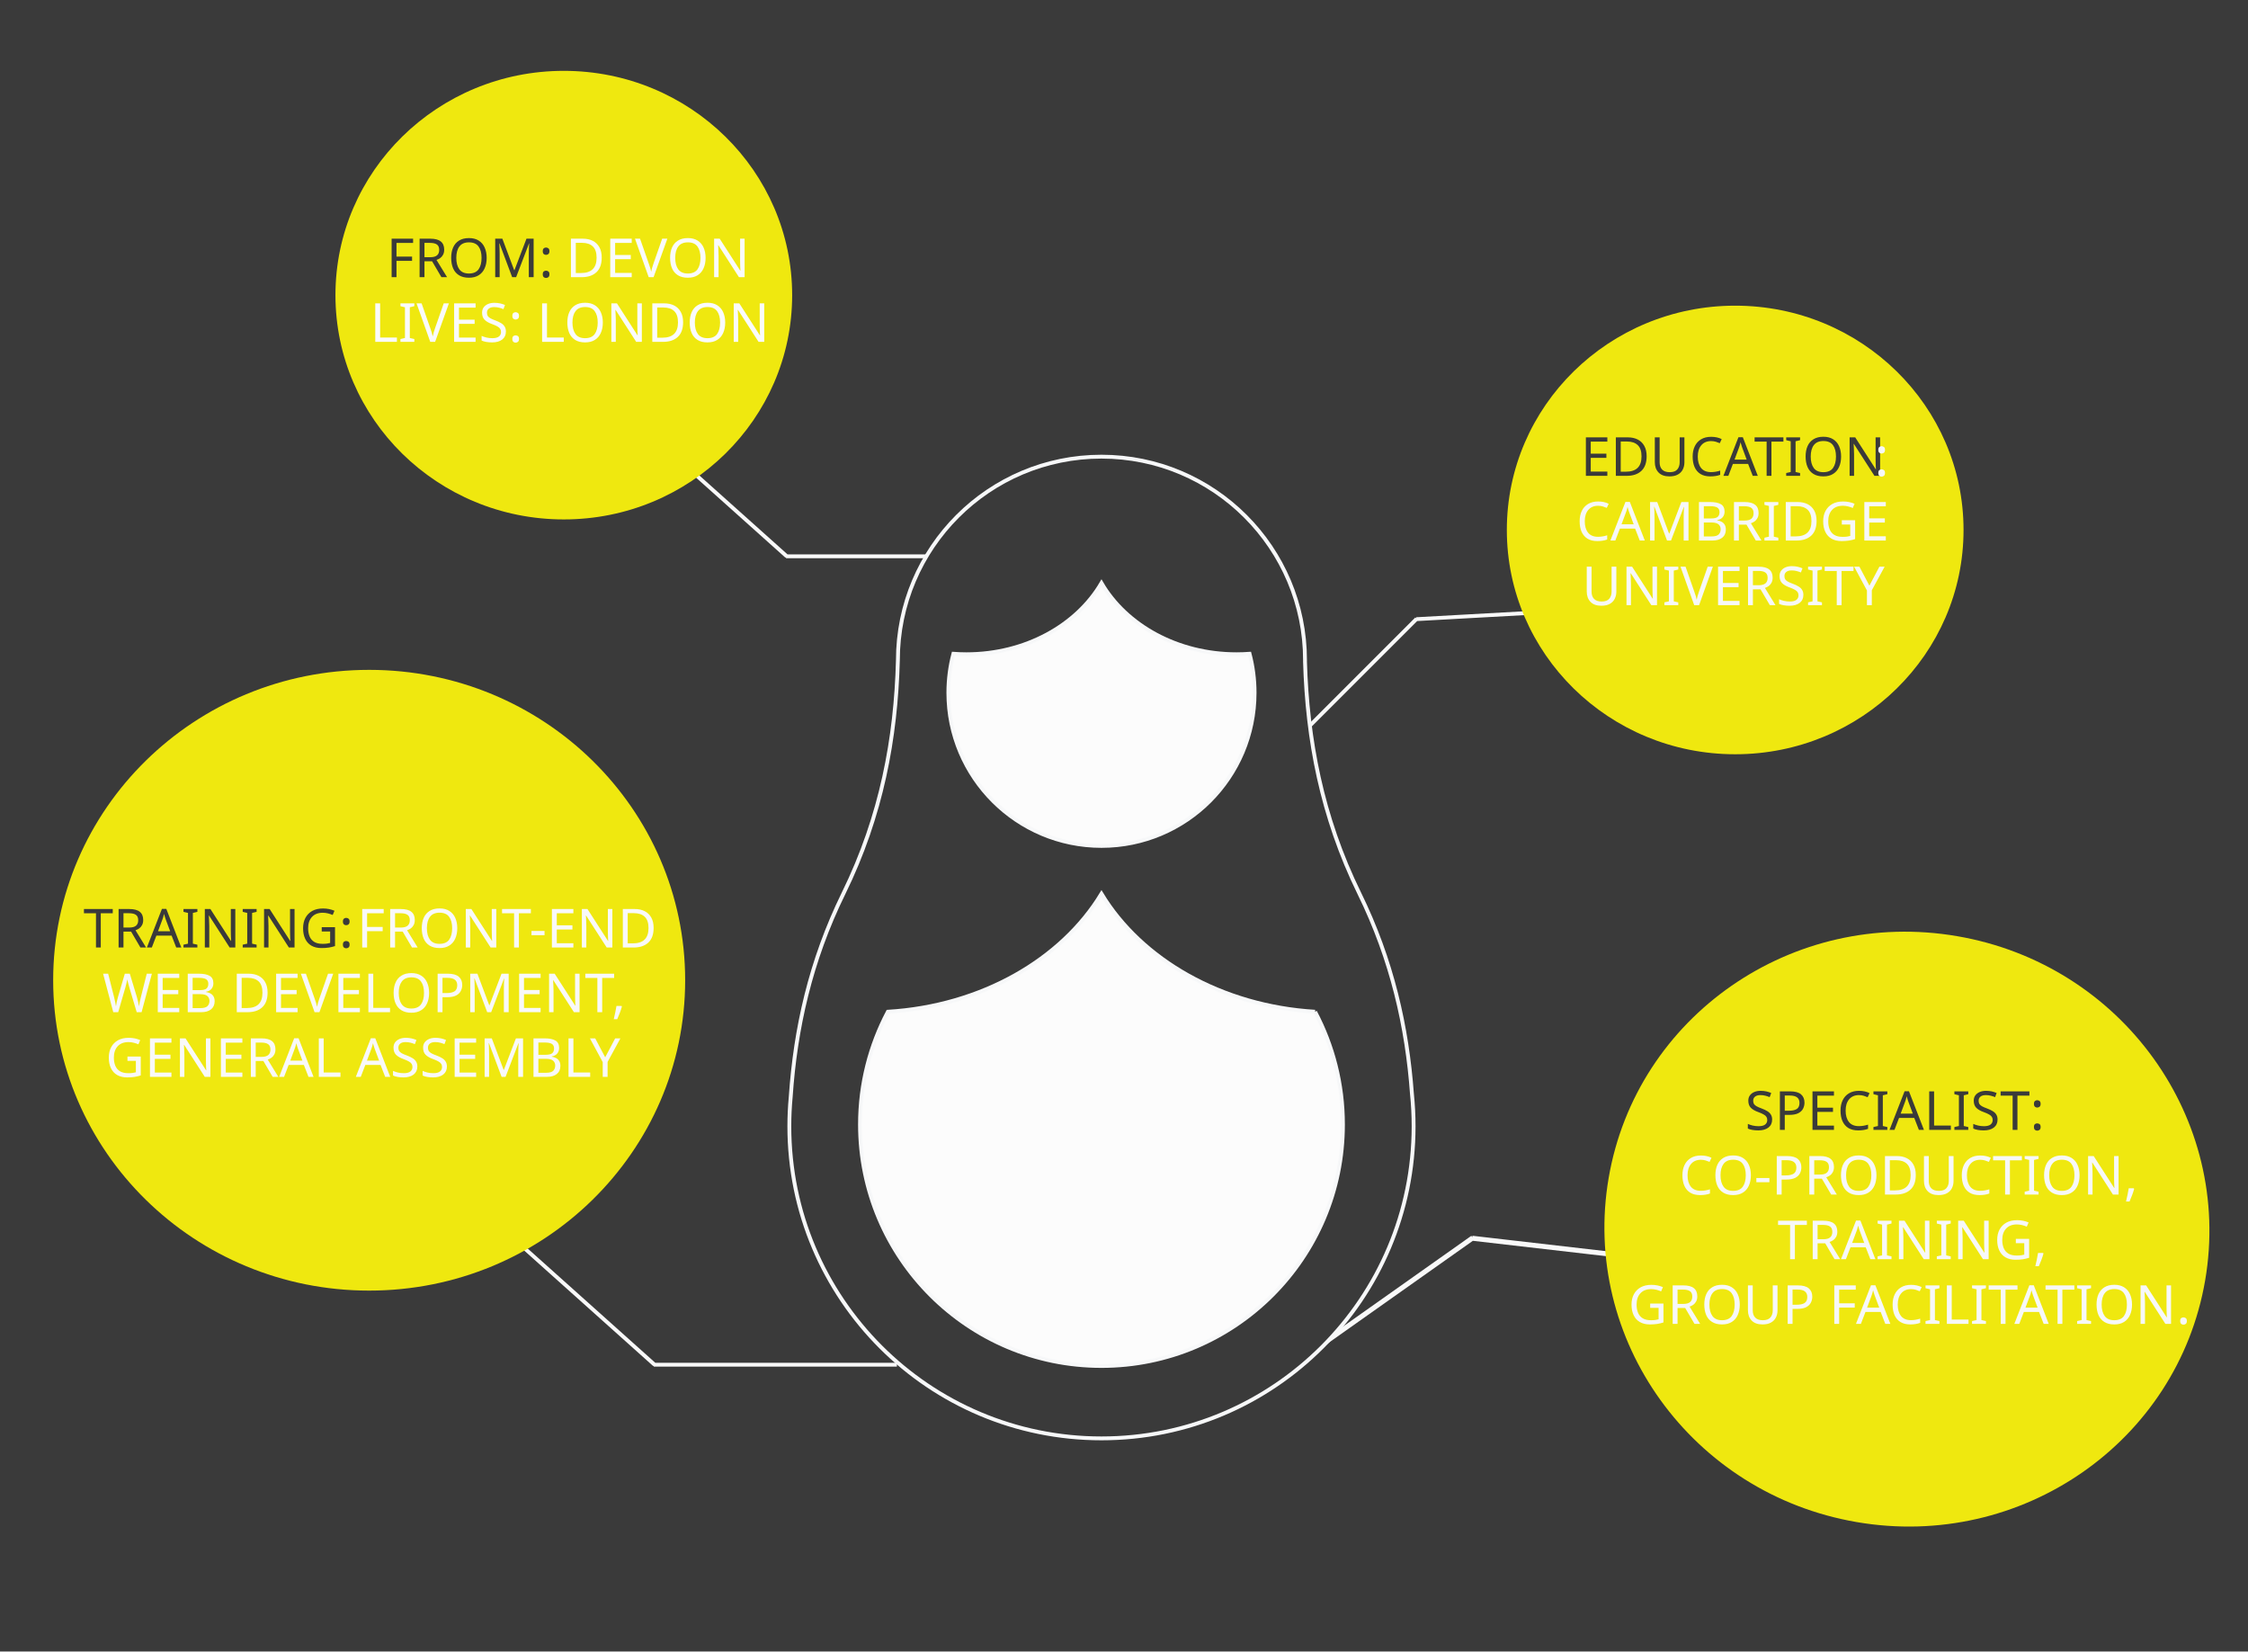
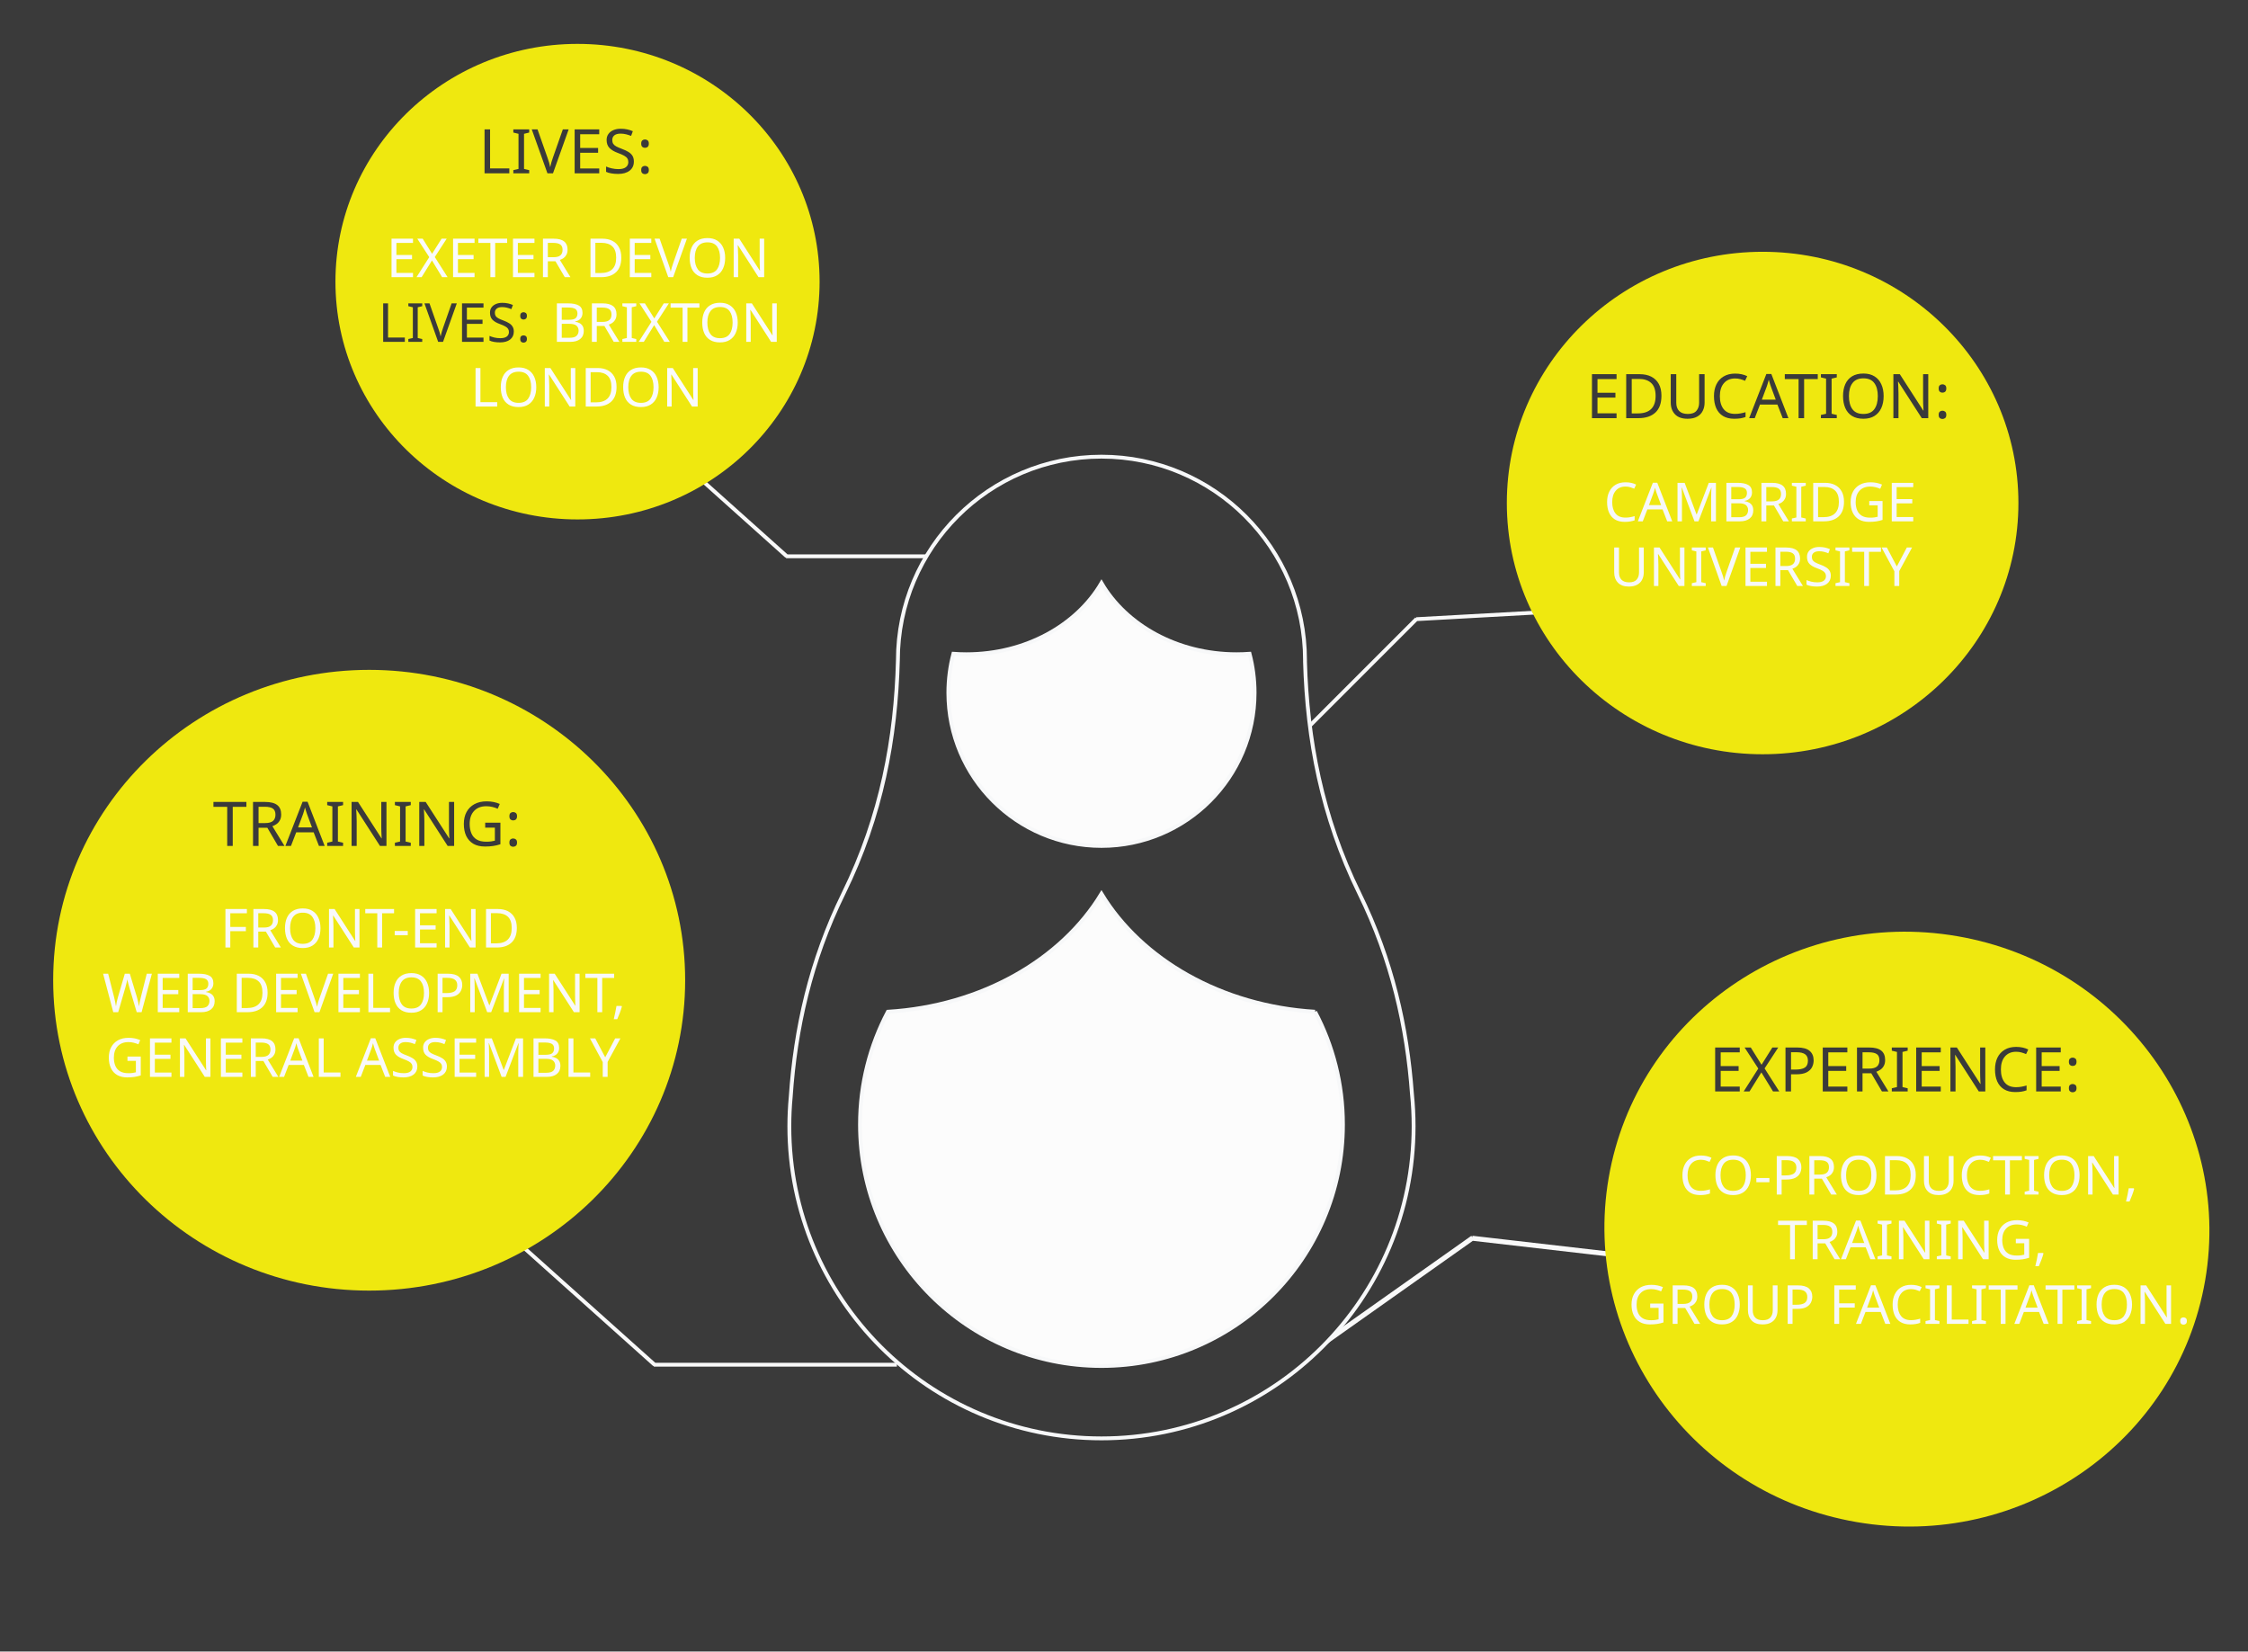
<svg xmlns="http://www.w3.org/2000/svg" version="1.1" x="0px" y="0px" width="584px" height="429px" viewBox="0 0 584 429" enable-background="new 0 0 584 429" xml:space="preserve">
  <g id="background">
    <rect fill="#3A3A3A" width="584" height="429" />
  </g>
-   <g id="education">
-     <g>
+   <g id="badges">
+     <g id="training-badge">
      <g>
-         <polyline fill="none" stroke="#F9F9F9" stroke-miterlimit="10" points="337.729,191.051 368.044,160.736 367.944,160.835      399.377,159.097    " />
+         <polyline fill="none" stroke="#F9F9F9" stroke-miterlimit="10" points="233,354.5 169.844,354.5 170.051,354.5 135.498,323.568         " />
+         <ellipse fill="#EFE80F" cx="95.904" cy="254.625" rx="82.091" ry="80.622" />
      </g>
-       <ellipse fill="#EFE80F" cx="450.778" cy="137.664" rx="59.324" ry="58.262" />
+       <text id="training-details" transform="matrix(1 0 0 1 57.203 246.1265)">
+         <tspan x="0" y="0" fill="#F9F9F9" font-family="'Roboto-Bold'" font-size="14">FRONT-END</tspan>
+         <tspan x="-30.591" y="16.8" fill="#F9F9F9" font-family="'Roboto-Bold'" font-size="14">WEB DEVELOPMENT, </tspan>
+         <tspan x="-29.794" y="33.6" fill="#F9F9F9" font-family="'Roboto-Bold'" font-size="14">GENERAL ASSEMBLY</tspan>
+       </text>
+       <text id="training-title" transform="matrix(1 0 0 1 55.2916 219.7363)" fill="#3A3A3A" font-family="'Roboto-Bold'" font-size="16">TRAINING: </text>
    </g>
-     <text transform="matrix(1 0 0 1 410.6302 123.6072)">
-       <tspan x="0" y="0" fill="#3A3A3A" font-family="'Roboto-Bold'" font-size="14">EDUCATION</tspan>
-       <tspan x="76.316" y="0" fill="#F7F8F9" font-family="'Roboto-Bold'" font-size="14">:</tspan>
-       <tspan x="-1.118" y="16.8" fill="#F7F8F9" font-family="'Roboto-Bold'" font-size="14">CAMBRIDGE </tspan>
-       <tspan x="0.321" y="33.6" fill="#F7F8F9" font-family="'Roboto-Bold'" font-size="14">UNIVERSITY</tspan>
-     </text>
-   </g>
-   <g id="lives">
-     <g>
-       <polyline fill="none" stroke="#F9F9F9" stroke-miterlimit="10" points="265,144.5 204.192,144.5 204.391,144.5 171.123,114.718       " />
-       <ellipse fill="#EFE80F" cx="146.468" cy="76.664" rx="59.324" ry="58.262" />
+     <g id="experience-badge">
+       <g>
+         <g>
+           <polyline fill="none" stroke="#F9F9F9" stroke-width="1.288" stroke-miterlimit="10" points="337.529,353.409 382.606,321.541       382.458,321.645 422.728,326.288     " />
+         </g>
+         <ellipse transform="matrix(0.9856 0.1692 -0.1692 0.9856 61.1625 -79.2149)" fill="#EFE80F" cx="495.382" cy="319.27" rx="78.614" ry="77.207" />
+       </g>
+       <text id="experience-details" transform="matrix(1 0 0 1 436.2136 310.2938)">
+         <tspan x="0" y="0" fill="#F7F8F9" font-family="'Roboto-Bold'" font-size="14">CO-PRODUCTION, </tspan>
+         <tspan x="25.56" y="16.8" fill="#F7F8F9" font-family="'Roboto-Bold'" font-size="14">TRAINING,</tspan>
+         <tspan x="-13.224" y="33.6" fill="#F7F8F9" font-family="'Roboto-Bold'" font-size="14">GROUP FACILITATION.</tspan>
+       </text>
+       <text id="experience-title" transform="matrix(1 0 0 1 444.0266 283.5176)" fill="#3A3A3A" font-family="'Roboto-Bold'" font-size="16">EXPERIENCE: </text>
    </g>
-     <text transform="matrix(1 0 0 1 100.38 72)">
-       <tspan x="0" y="0" fill="#3A3A3A" font-family="'Roboto-Bold'" font-size="14">FROM: </tspan>
-       <tspan x="46.58" y="0" fill="#FAFBFC" font-family="'Roboto-Bold'" font-size="14">DEVON</tspan>
-       <tspan x="-4.249" y="16.8" fill="#FAFBFC" font-family="'Roboto-Bold'" font-size="14">LIVES: LONDON</tspan>
-     </text>
-   </g>
-   <g id="specialist">
-     <g>
+     <g id="lives-badge">
      <g>
-         <polyline fill="none" stroke="#F9F9F9" stroke-width="1.288" stroke-miterlimit="10" points="337.529,353.409 382.606,321.541      382.458,321.645 422.728,326.288    " />
+         <polyline fill="none" stroke="#F9F9F9" stroke-miterlimit="10" points="265,144.5 204.192,144.5 204.391,144.5 171.123,114.718         " />
+         <ellipse fill="#EFE80F" cx="150.032" cy="73.164" rx="62.888" ry="61.762" />
      </g>
-       <ellipse transform="matrix(0.9856 0.1692 -0.1692 0.9856 61.1625 -79.2149)" fill="#EFE80F" cx="495.382" cy="319.27" rx="78.614" ry="77.207" />
+       <text id="lives-details" transform="matrix(1 0 0 1 100.3551 72)">
+         <tspan x="0" y="0" fill="#FAFBFC" font-family="'Roboto-Bold'" font-size="14">EXETER DEVON</tspan>
+         <tspan x="-2.17" y="16.8" fill="#3A3A3A" font-family="'Roboto-Bold'" font-size="14">LIVES:</tspan>
+         <tspan x="39.317" y="16.8" fill="#FAFBFC" font-family="'Roboto-Bold'" font-size="14"> BRIXTON</tspan>
+         <tspan x="21.827" y="33.6" fill="#FAFBFC" font-family="'Roboto-Bold'" font-size="14">LONDON</tspan>
+       </text>
+       <text id="lives-title" transform="matrix(1 0 0 1 124.3325 45.0234)" fill="#3A3A3A" font-family="'Roboto-Bold'" font-size="16">LIVES: </text>
    </g>
-     <text transform="matrix(1 0 0 1 453.3445 293.494)">
-       <tspan x="0" y="0" fill="#3A3A3A" font-family="'Roboto-Bold'" font-size="14">SPECIALIST: </tspan>
-       <tspan x="-17.131" y="16.8" fill="#F7F8F9" font-family="'Roboto-Bold'" font-size="14">CO-PRODUCTION, </tspan>
-       <tspan x="8.429" y="33.6" fill="#F7F8F9" font-family="'Roboto-Bold'" font-size="14">TRAINING,</tspan>
-       <tspan x="-30.355" y="50.4" fill="#F7F8F9" font-family="'Roboto-Bold'" font-size="14">GROUP FACILITATION.</tspan>
-     </text>
-   </g>
-   <g id="training">
-     <g>
-       <polyline fill="none" stroke="#F9F9F9" stroke-miterlimit="10" points="233,354.5 169.844,354.5 170.051,354.5 135.498,323.568       " />
-       <ellipse fill="#EFE80F" cx="95.904" cy="254.625" rx="82.091" ry="80.622" />
+     <g id="education-badge">
+       <g>
+         <g>
+           <polyline fill="none" stroke="#F9F9F9" stroke-miterlimit="10" points="337.729,191.051 368.044,160.736 367.944,160.835       399.377,159.097     " />
+         </g>
+         <ellipse fill="#EFE80F" cx="457.905" cy="130.664" rx="66.451" ry="65.262" />
+       </g>
+       <text id="education-details" transform="matrix(1 0 0 1 416.6406 135.4207)">
+         <tspan x="0" y="0" fill="#F7F8F9" font-family="'Roboto-Bold'" font-size="14">CAMBRIDGE </tspan>
+         <tspan x="1.439" y="16.8" fill="#F7F8F9" font-family="'Roboto-Bold'" font-size="14">UNIVERSITY</tspan>
+       </text>
+       <text id="education-title" transform="matrix(1 0 0 1 412.0232 108.6208)" fill="#3A3A3A" font-family="'Roboto-Bold'" font-size="16">EDUCATION:</text>
    </g>
-     <text transform="matrix(1 0 0 1 21.6663 246.1265)">
-       <tspan x="0" y="0" fill="#3A3A3A" font-family="'Roboto-Bold'" font-size="14">TRAINING: </tspan>
-       <tspan x="71.073" y="0" fill="#F9F9F9" font-family="'Roboto-Bold'" font-size="14">FRONT-END</tspan>
-       <tspan x="4.946" y="16.8" fill="#F9F9F9" font-family="'Roboto-Bold'" font-size="14">WEB DEVELOPMENT, </tspan>
-       <tspan x="5.742" y="33.6" fill="#F9F9F9" font-family="'Roboto-Bold'" font-size="14">GENERAL ASSEMBLY</tspan>
-     </text>
  </g>
  <g id="doll">
    <g>
      <path fill="#3A3A3A" stroke="#F7F8F9" stroke-miterlimit="10" d="M366.804,284.15c0.283,2.762,0.432,5.561,0.432,8.395    c0,44.782-36.302,81.088-81.088,81.088s-81.088-36.302-81.088-81.087c0-2.58,0.125-5.129,0.36-7.65    c1.201-17.616,5.086-35.246,13.731-52.859c9.902-20.17,13.576-40.353,14.11-60.531v-0.003c0-29.205,23.679-52.881,52.883-52.881    c29.207,0,52.883,23.676,52.883,52.881c0,0.125-0.003,0.251-0.003,0.376c0.582,20.055,4.264,40.118,14.094,60.157    C361.641,249.406,365.545,266.779,366.804,284.15z" />
      <path fill="#FCFCFC" stroke="#F7F8F9" stroke-miterlimit="10" d="M324.622,169.825c0.849,3.237,1.302,6.631,1.302,10.134    c0,21.968-17.808,39.777-39.774,39.777c-21.968,0-39.777-17.808-39.777-39.777c0-3.504,0.454-6.898,1.305-10.134    c1.118,0.08,2.244,0.123,3.383,0.123c15.378,0,28.682-7.533,35.088-18.494c6.404,10.959,19.711,18.494,35.086,18.494    C322.378,169.948,323.504,169.905,324.622,169.825z" />
      <path fill="#FCFCFC" stroke="#F7F8F9" stroke-miterlimit="10" d="M341.635,262.807c4.622,8.739,7.244,18.71,7.244,29.285    c0,34.64-28.084,62.732-62.73,62.732s-62.732-28.089-62.732-62.732c0-10.575,2.623-20.543,7.247-29.285    c24.367-1.476,45.135-13.56,55.485-30.643C296.495,249.246,317.268,261.331,341.635,262.807" />
    </g>
  </g>
</svg>
